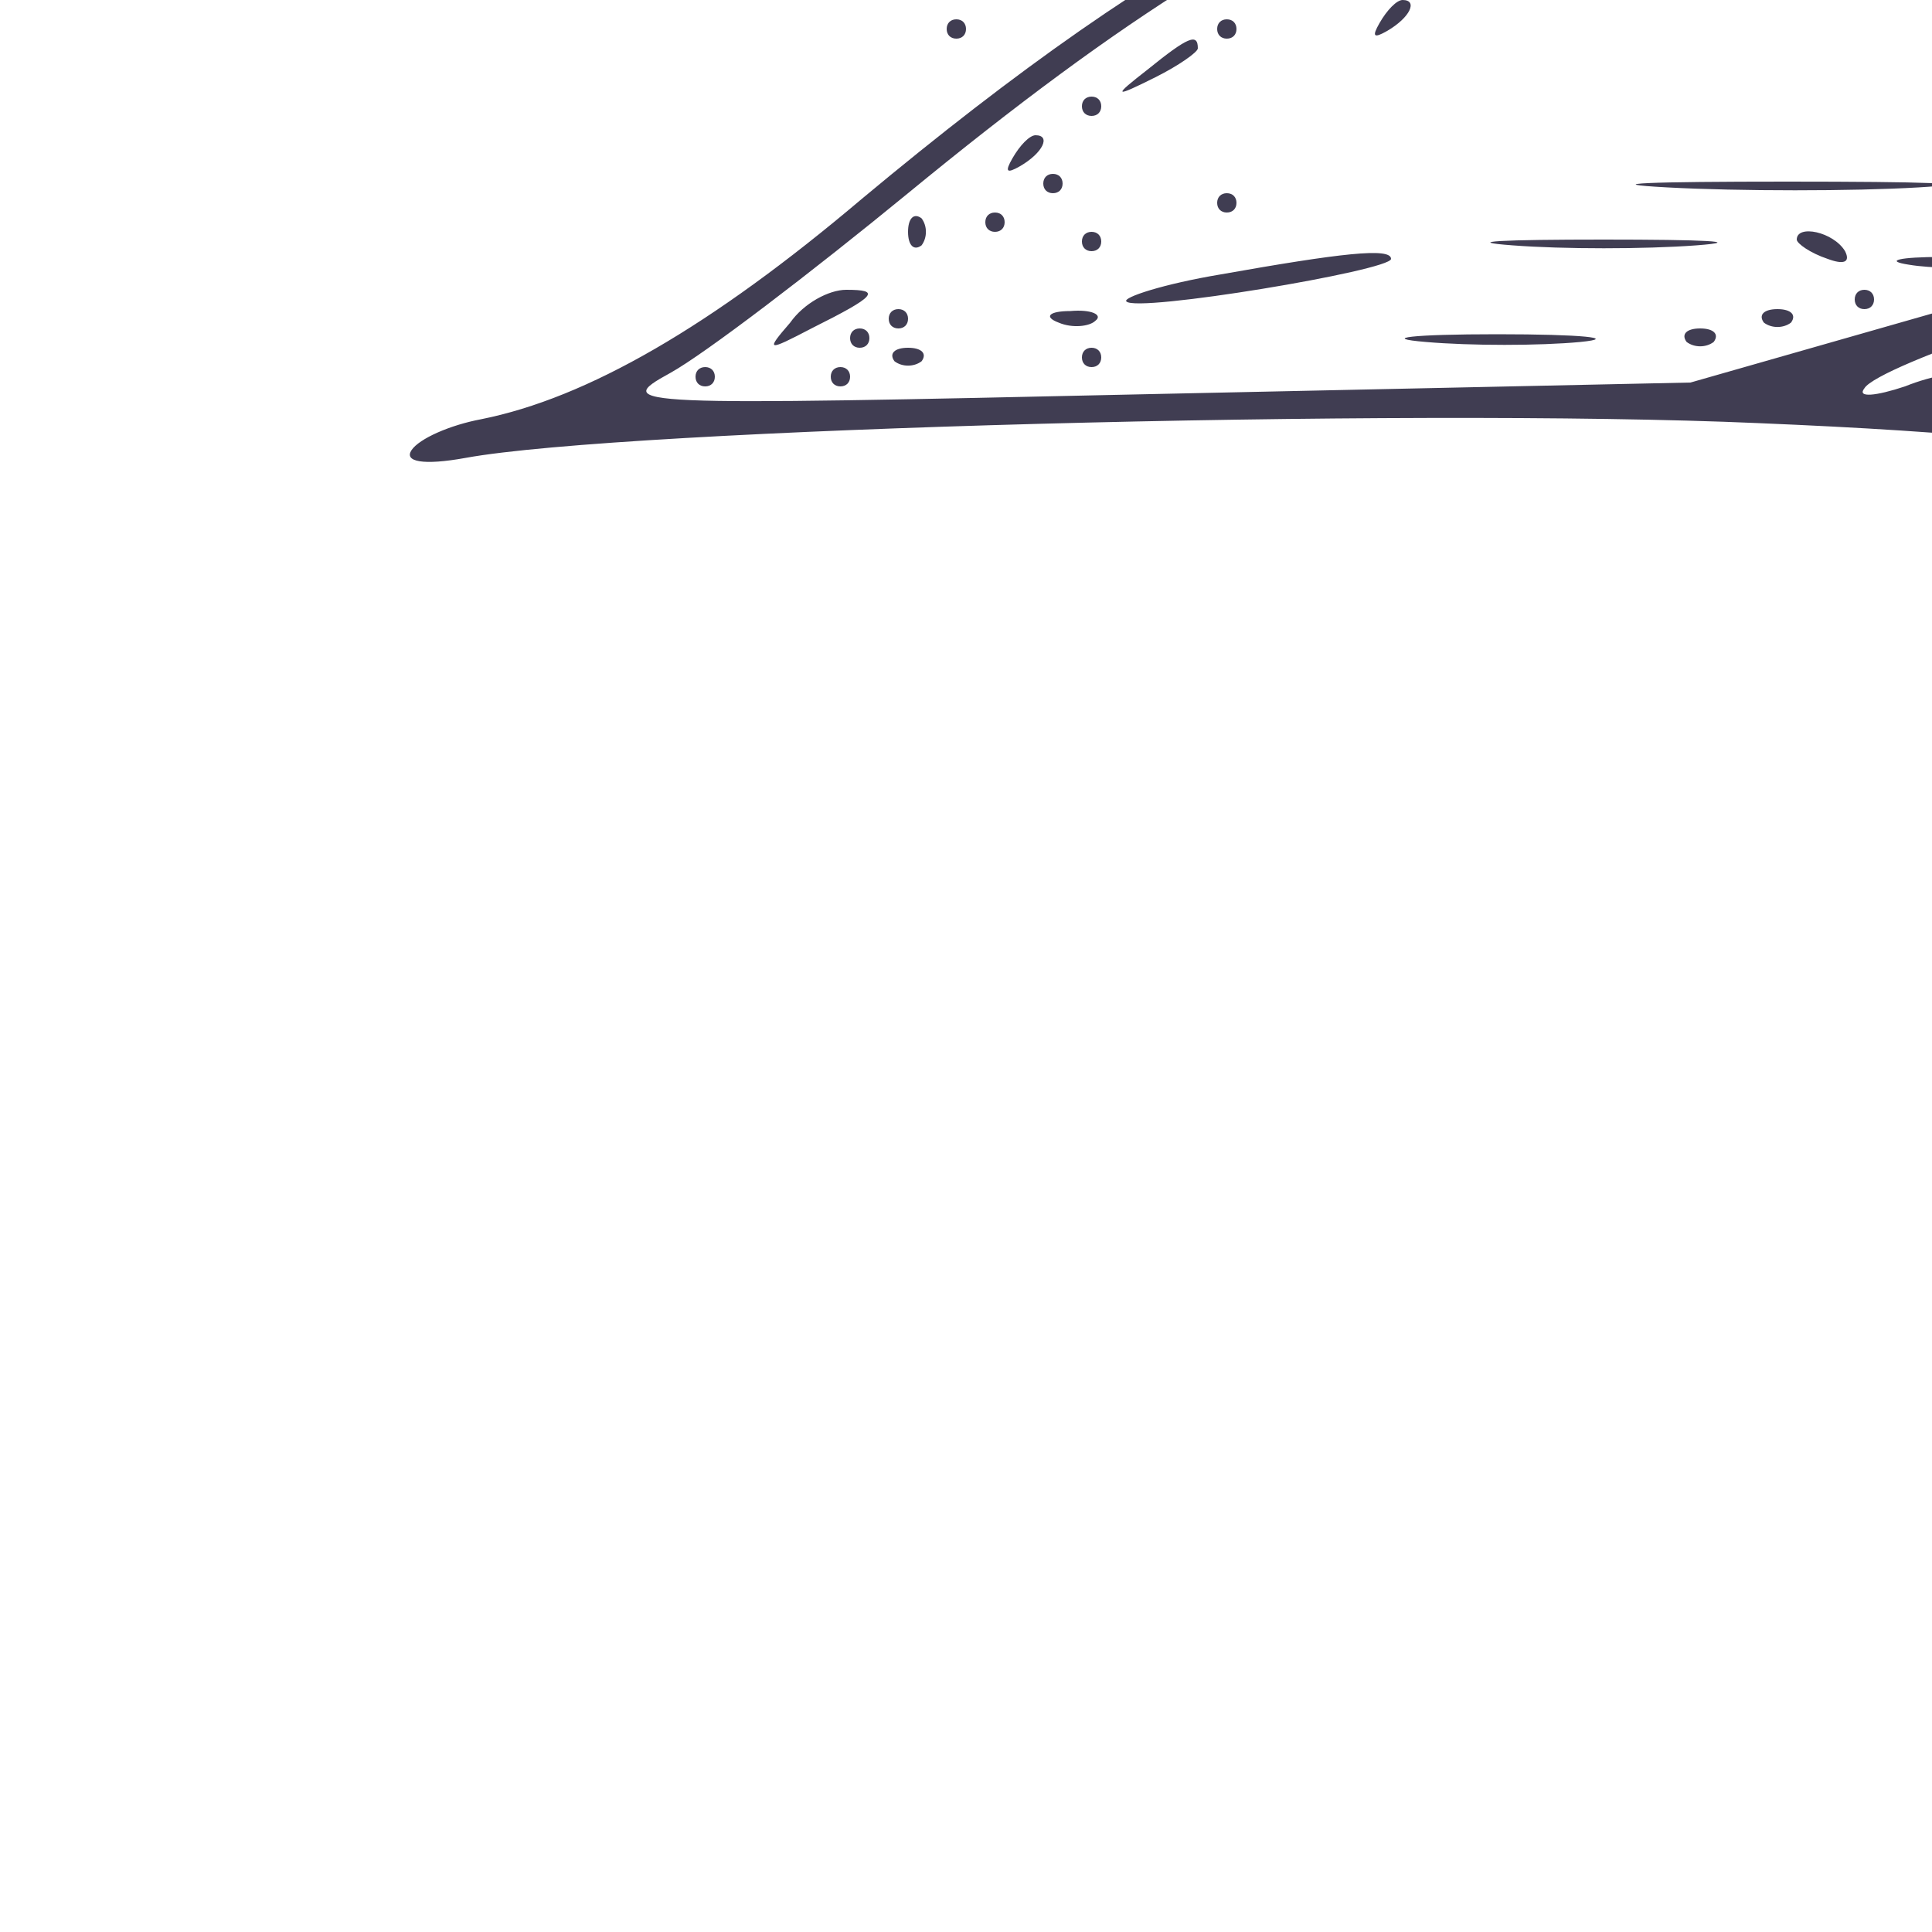
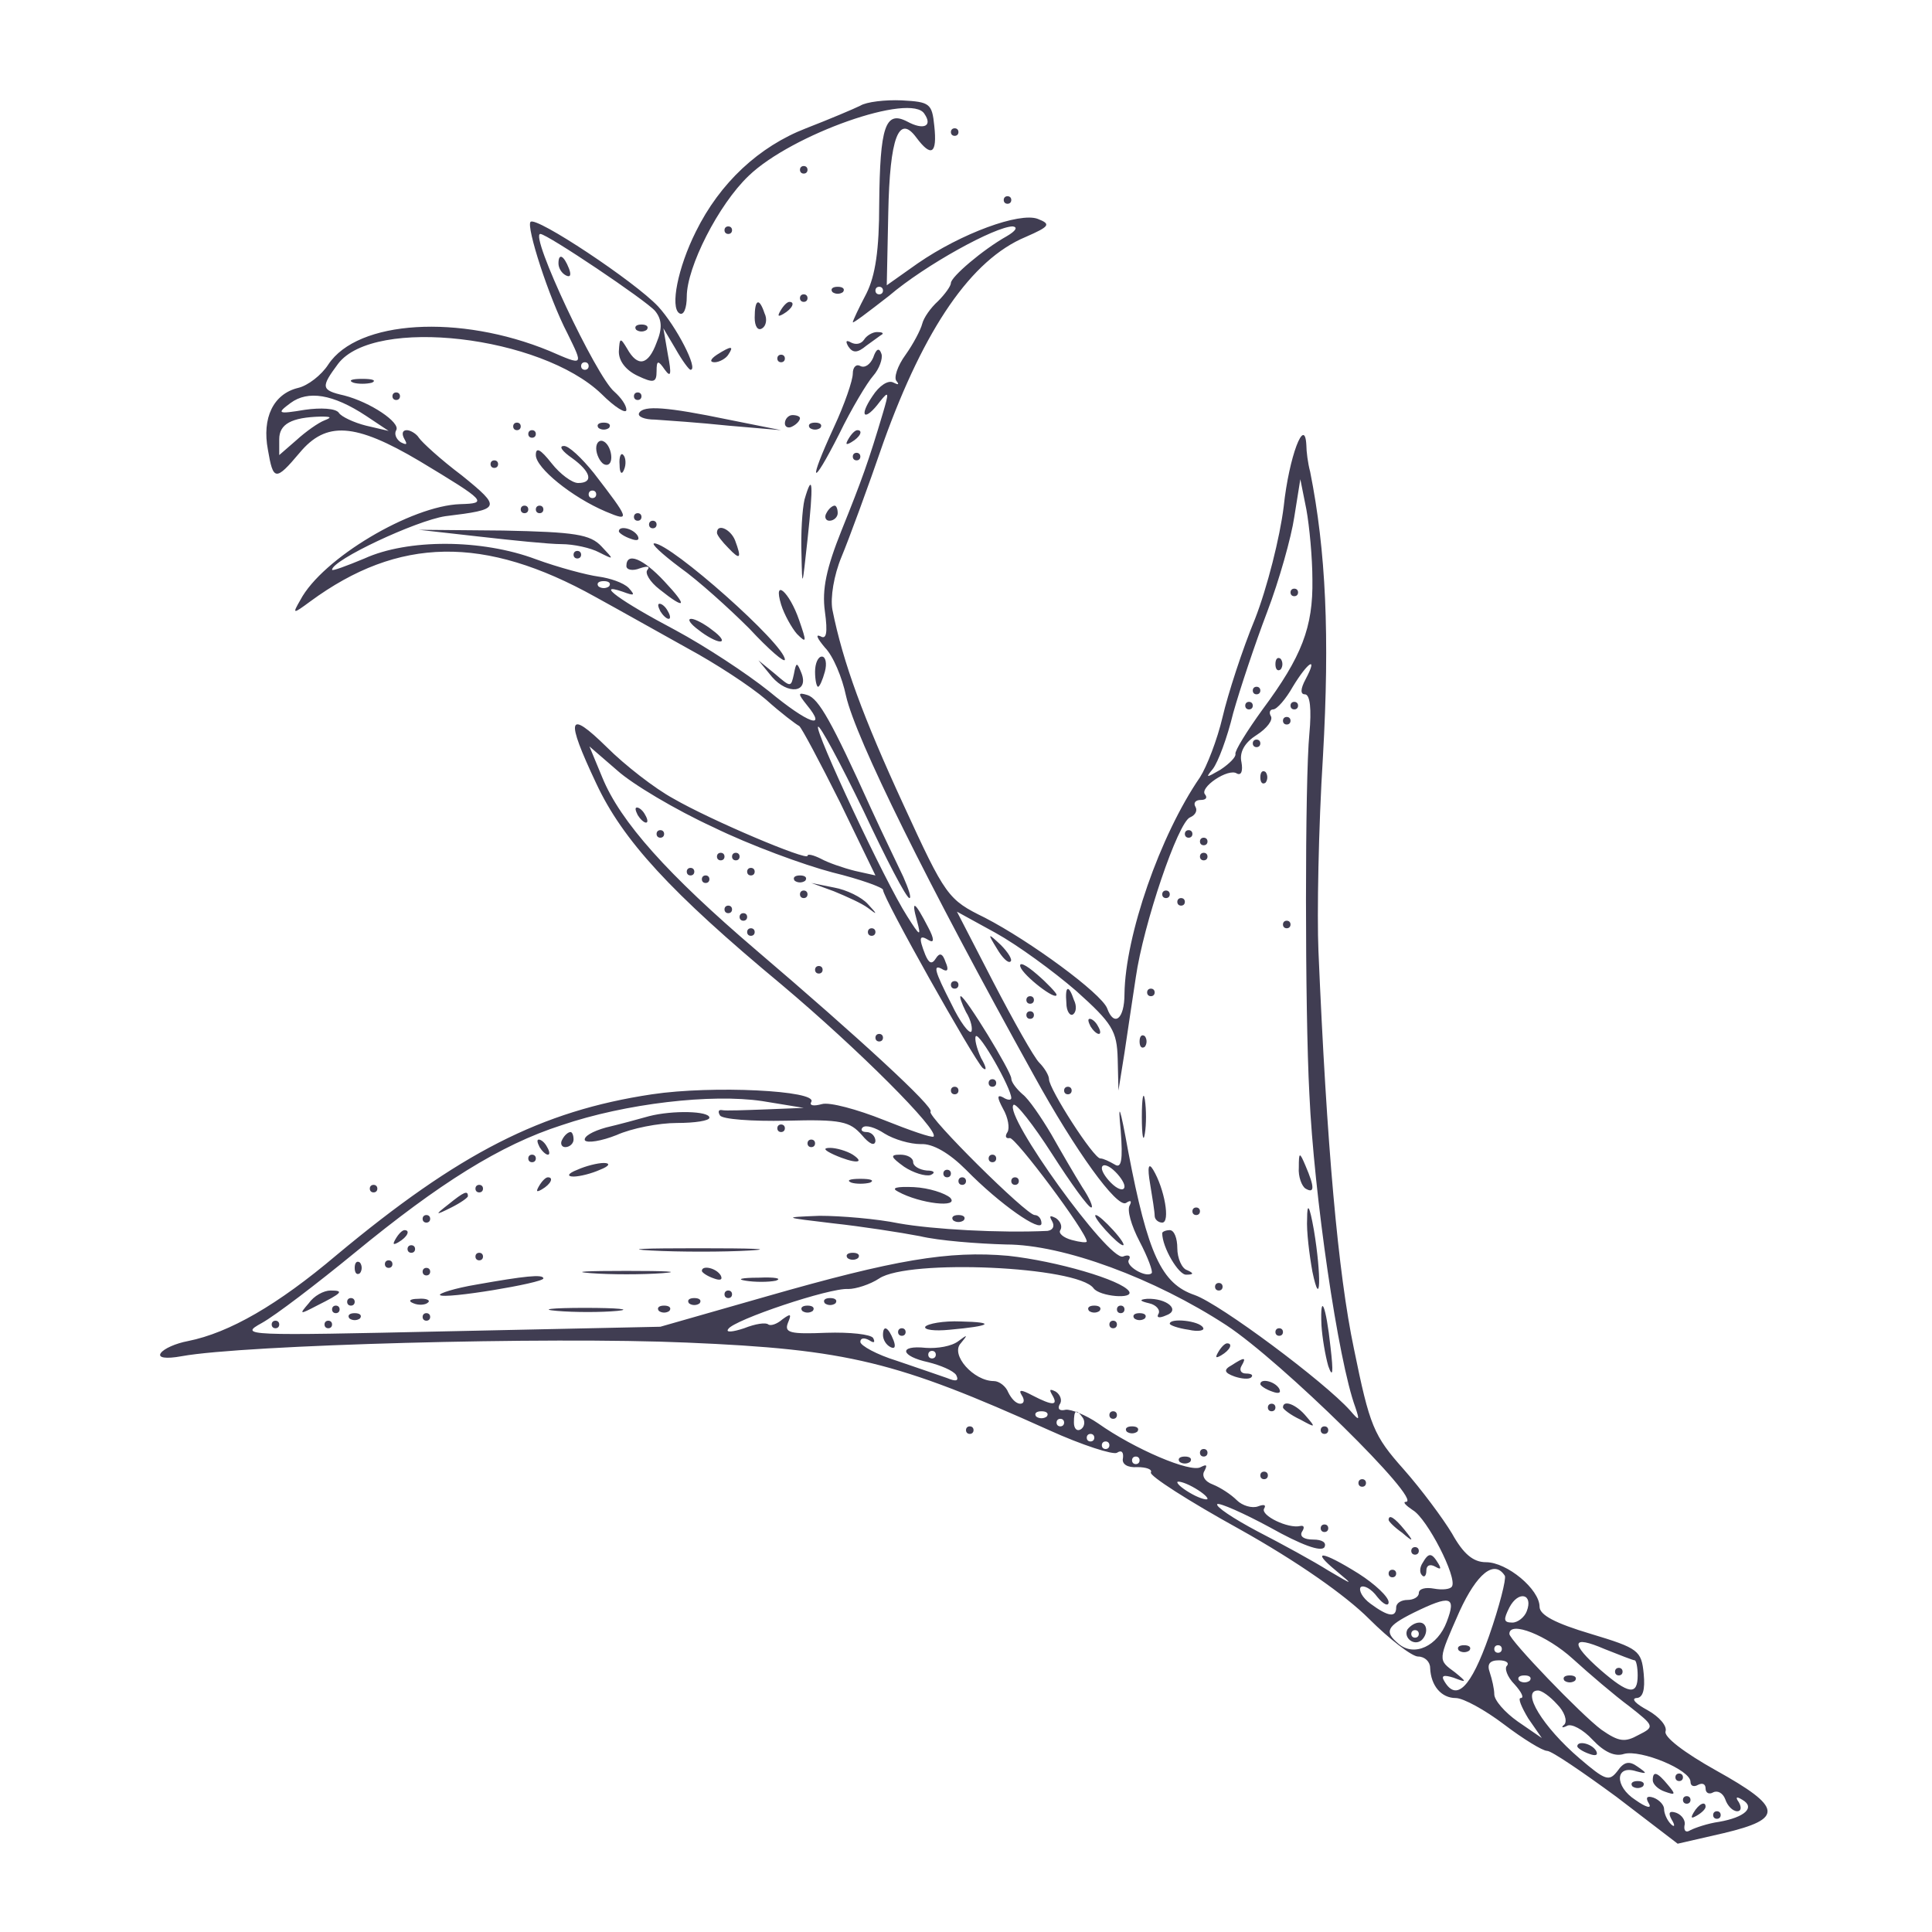
- <svg xmlns="http://www.w3.org/2000/svg" version="1.0" width="100px" height="100px" viewBox="0 0 100 100" preserveAspectRatio="xMidYMid meet" fill="#403d52" stroke="none">
-   <g transform="translate(0,100) scale(0.1,-0.1)">
+ <svg xmlns="http://www.w3.org/2000/svg" version="1.0" width="256pt" height="256pt" viewBox="0 0 256 256" preserveAspectRatio="xMidYMid meet" fill="#403d52" stroke="none">
+   <g transform="translate(0,256) scale(0.1,-0.1)">
    <path d="M1140 2420 c-8 -4 -41 -18 -72 -30 -62 -24 -114 -72 -146 -137 -24 -48 -34 -100 -22 -108 6 -4 10 7 10 22 0 39 42 122 82 160 57 55 216 111 233 82 11 -16 -1 -22 -23 -10 -29 15 -36 -7 -37 -109 0 -61 -5 -95 -17 -119 -10 -19 -18 -36 -18 -38 0 -2 21 14 48 35 48 41 141 92 164 92 7 -1 4 -6 -8 -13 -32 -18 -74 -54 -74 -62 0 -4 -8 -15 -17 -24 -10 -9 -19 -22 -21 -30 -2 -8 -12 -27 -22 -41 -11 -15 -16 -31 -12 -35 4 -5 2 -5 -4 -2 -7 4 -19 -4 -28 -18 -19 -28 -10 -34 10 -7 12 15 12 12 4 -15 -19 -64 -28 -89 -55 -156 -20 -50 -26 -78 -22 -107 4 -29 2 -38 -6 -33 -7 3 -4 -3 6 -15 11 -11 23 -40 28 -64 13 -57 107 -247 249 -503 55 -100 110 -176 122 -169 6 4 8 3 5 -3 -4 -6 2 -27 13 -48 11 -21 18 -40 16 -42 -7 -7 -36 10 -30 18 3 5 -1 7 -8 4 -19 -6 -159 188 -145 201 3 3 26 -26 51 -65 25 -39 48 -71 52 -71 3 0 -2 12 -12 27 -10 16 -28 47 -41 70 -13 22 -30 47 -38 53 -8 7 -15 16 -15 21 0 9 -61 109 -67 109 -2 0 1 -9 7 -21 7 -11 9 -23 7 -26 -3 -3 -15 13 -26 36 -23 45 -26 55 -11 46 6 -3 7 1 3 10 -4 12 -8 13 -13 5 -5 -8 -9 -7 -14 5 -9 23 -8 27 5 19 7 -4 7 2 -1 17 -18 35 -23 38 -15 9 6 -22 4 -21 -13 6 -29 45 -123 246 -118 251 2 3 29 -47 60 -111 30 -64 57 -116 61 -116 3 0 -1 12 -8 28 -7 15 -27 56 -43 91 -52 115 -69 145 -84 150 -13 4 -13 2 -1 -13 28 -34 2 -25 -50 18 -30 24 -85 60 -124 81 -72 38 -108 64 -70 51 16 -6 17 -5 8 5 -7 7 -25 13 -40 15 -15 2 -53 12 -83 23 -72 27 -170 27 -227 1 -24 -10 -43 -17 -43 -15 0 13 111 65 150 71 74 9 75 11 22 54 -28 21 -53 44 -57 50 -3 5 -11 10 -16 10 -6 0 -7 -5 -3 -12 4 -7 3 -8 -5 -4 -6 4 -9 11 -6 16 6 10 -34 37 -69 46 -31 7 -31 11 -8 42 48 63 269 37 349 -40 18 -18 33 -27 33 -21 0 6 -7 16 -16 24 -24 20 -113 209 -98 209 9 0 140 -88 152 -102 9 -11 10 -23 2 -42 -11 -30 -25 -33 -39 -8 -9 15 -10 15 -11 -4 0 -13 10 -25 25 -32 21 -10 25 -9 25 6 0 15 2 15 11 2 8 -11 9 -6 4 20 l-6 35 16 -27 c9 -16 18 -28 20 -28 11 0 -19 58 -43 84 -31 33 -162 120 -169 112 -6 -6 24 -100 49 -148 21 -43 22 -43 -24 -23 -119 49 -254 41 -293 -18 -9 -14 -27 -28 -40 -31 -33 -8 -48 -40 -40 -82 7 -41 10 -42 42 -4 35 42 73 40 159 -11 88 -53 91 -56 54 -57 -65 -2 -183 -72 -212 -127 -11 -19 -10 -19 13 -2 117 86 231 88 378 6 31 -17 86 -48 122 -68 37 -20 83 -50 104 -68 20 -18 40 -33 44 -35 3 -2 27 -47 54 -101 l47 -97 -27 6 c-16 4 -36 11 -45 16 -10 5 -18 7 -18 4 0 -7 -128 47 -178 76 -24 13 -64 44 -88 68 -52 51 -55 39 -14 -48 35 -75 98 -144 246 -267 101 -85 209 -193 201 -201 -2 -2 -31 8 -66 22 -35 14 -72 24 -82 21 -11 -3 -17 -2 -14 3 9 15 -131 22 -211 10 -147 -22 -256 -78 -418 -213 -78 -66 -142 -103 -197 -114 -16 -3 -32 -10 -36 -16 -4 -6 6 -8 28 -4 82 15 486 26 669 18 214 -9 278 -25 480 -116 44 -20 85 -33 90 -30 6 4 9 1 8 -7 -2 -8 6 -13 19 -12 12 0 20 -3 18 -7 -3 -4 50 -38 117 -75 77 -43 141 -88 172 -119 27 -27 57 -50 65 -50 9 0 16 -7 16 -15 1 -24 15 -40 34 -40 10 0 39 -16 64 -35 25 -19 51 -35 57 -35 6 0 47 -28 92 -61 l81 -62 61 14 c80 19 78 34 -10 83 -43 24 -70 45 -67 52 2 7 -8 19 -24 28 -15 8 -22 15 -15 16 9 0 12 11 10 32 -3 31 -7 34 -70 53 -47 14 -68 25 -68 36 0 23 -43 59 -71 59 -17 0 -30 11 -45 38 -12 20 -41 59 -64 85 -40 45 -45 57 -66 160 -21 100 -36 268 -47 527 -2 47 0 163 6 258 9 159 4 272 -17 377 -3 11 -5 27 -5 35 -2 40 -23 -15 -30 -81 -5 -41 -22 -108 -38 -149 -17 -41 -36 -100 -43 -130 -7 -30 -21 -66 -30 -80 -53 -77 -99 -210 -100 -287 0 -34 -14 -44 -23 -19 -8 20 -102 89 -162 120 -49 24 -52 28 -108 150 -53 115 -80 188 -94 258 -3 16 2 46 12 70 10 24 35 92 56 153 54 150 116 241 188 271 32 14 34 17 16 24 -24 9 -101 -19 -159 -59 l-41 -29 2 96 c2 100 14 131 37 100 20 -27 28 -22 24 15 -3 30 -6 32 -43 34 -22 1 -47 -2 -55 -7z m30 -245 c0 -3 -2 -5 -5 -5 -3 0 -5 2 -5 5 0 3 2 5 5 5 3 0 5 -2 5 -5z m-390 -100 c0 -3 -2 -5 -5 -5 -3 0 -5 2 -5 5 0 3 2 5 5 5 3 0 5 -2 5 -5z m-295 -66 l30 -20 -30 7 c-16 4 -33 12 -36 17 -4 6 -24 7 -45 4 -36 -6 -38 -5 -19 9 23 17 56 12 100 -17z m-55 -6 c-8 -3 -25 -15 -37 -26 l-23 -20 0 21 c0 20 16 29 55 30 14 0 15 -1 5 -5z m1309 -211 c1 -63 -14 -102 -66 -172 -21 -29 -37 -55 -36 -59 1 -4 -8 -13 -20 -21 -19 -11 -20 -11 -10 1 7 9 19 41 27 74 9 32 29 92 45 134 16 42 32 99 36 126 l8 50 8 -40 c4 -22 8 -64 8 -93z m-932 -9 c-4 -3 -10 -3 -14 0 -3 4 0 7 7 7 7 0 10 -3 7 -7z m923 -123 c-7 -13 -7 -20 -1 -20 7 0 9 -20 6 -52 -6 -61 -6 -367 0 -478 6 -132 38 -353 61 -415 6 -18 5 -18 -7 -4 -34 38 -172 141 -206 153 -44 15 -62 54 -88 190 -11 61 -14 68 -10 28 3 -39 1 -51 -8 -45 -7 4 -15 8 -19 8 -9 0 -68 92 -68 105 0 5 -6 15 -13 22 -7 7 -34 55 -61 107 l-48 93 51 -28 c29 -16 77 -51 107 -77 48 -43 54 -53 55 -90 l1 -42 8 50 c4 28 11 73 15 100 10 70 56 206 72 212 7 3 10 9 7 14 -3 5 0 9 7 9 7 0 9 3 6 7 -9 9 31 36 42 28 6 -3 8 4 6 15 -3 13 4 26 20 36 14 9 22 20 19 25 -3 5 -1 9 3 9 5 0 17 14 26 30 20 33 34 42 17 10z m-785 -196 c49 -24 120 -50 158 -60 37 -9 67 -20 67 -23 0 -11 120 -224 132 -236 6 -5 5 1 -2 13 -6 13 -9 26 -7 29 5 5 47 -69 47 -82 0 -3 -5 -3 -11 1 -8 4 -8 0 0 -15 7 -12 9 -26 6 -31 -4 -6 -2 -9 3 -8 7 2 102 -125 102 -137 0 -2 -9 -1 -20 2 -11 3 -18 9 -15 13 3 5 0 12 -6 16 -8 4 -9 3 -5 -4 4 -7 1 -12 -6 -13 -63 -3 -152 2 -197 10 -29 6 -77 10 -105 10 -50 -2 -49 -2 18 -10 37 -4 89 -12 115 -17 25 -6 77 -10 114 -11 76 0 197 -45 292 -107 73 -48 261 -233 238 -234 -5 0 0 -5 9 -11 19 -11 59 -89 52 -101 -2 -4 -13 -5 -24 -3 -11 2 -20 0 -20 -6 0 -5 -7 -9 -15 -9 -8 0 -15 -4 -15 -10 0 -14 -11 -12 -34 5 -11 8 -16 18 -13 22 4 3 14 -2 22 -13 8 -10 15 -13 15 -7 0 7 -18 24 -40 38 -48 30 -64 32 -30 4 24 -20 24 -20 -10 0 -19 12 -61 35 -94 52 -32 17 -56 33 -53 36 3 2 35 -12 70 -31 41 -23 68 -33 72 -26 3 6 -3 10 -15 10 -12 0 -18 4 -15 10 4 6 3 9 -2 8 -16 -4 -53 14 -48 23 3 5 0 6 -8 3 -8 -3 -21 1 -28 8 -8 8 -22 17 -32 21 -11 4 -15 12 -11 18 4 8 3 9 -5 5 -13 -8 -88 24 -136 58 -16 11 -36 19 -43 18 -8 -2 -11 1 -8 7 4 5 1 13 -5 17 -8 4 -9 3 -5 -4 9 -15 1 -15 -26 -1 -15 8 -19 8 -14 0 4 -6 3 -11 -2 -11 -6 0 -12 7 -16 15 -3 8 -12 15 -19 15 -27 0 -58 35 -44 50 10 12 9 12 -3 3 -9 -7 -28 -10 -43 -9 -37 4 -34 -11 3 -19 16 -4 33 -11 37 -17 4 -8 0 -9 -12 -4 -11 4 -41 14 -67 23 -26 8 -48 20 -48 25 0 5 5 6 12 2 6 -4 8 -3 5 3 -3 5 -31 8 -62 7 -48 -2 -56 0 -51 13 5 12 4 13 -7 5 -8 -7 -16 -9 -19 -7 -3 3 -17 1 -32 -5 -15 -5 -25 -6 -21 -1 7 12 135 55 159 53 10 0 29 6 41 14 39 26 263 16 284 -13 8 -11 54 -15 47 -4 -10 15 -96 40 -160 47 -79 7 -150 -5 -321 -54 l-140 -40 -280 -6 c-271 -6 -279 -6 -248 11 18 10 73 52 123 93 112 92 193 143 274 169 85 29 199 42 266 32 l55 -9 -50 -2 c-27 -1 -54 -2 -58 -1 -5 1 -6 -2 -3 -7 3 -5 42 -8 88 -7 73 2 84 -1 100 -19 10 -12 17 -15 18 -8 0 6 -5 12 -12 12 -6 0 -8 3 -5 6 4 4 17 0 29 -8 13 -8 34 -14 48 -14 16 1 38 -12 60 -34 45 -46 100 -84 100 -71 0 6 -4 11 -9 11 -11 0 -143 131 -138 137 6 5 -95 98 -231 214 -117 100 -180 170 -204 229 l-17 41 37 -32 c20 -18 77 -52 127 -75z m545 -476 c0 -6 -7 -5 -15 2 -8 7 -15 17 -15 22 0 6 7 5 15 -2 8 -7 15 -17 15 -22z m-250 -223 c0 -3 -2 -5 -5 -5 -3 0 -5 2 -5 5 0 3 2 5 5 5 3 0 5 -2 5 -5z m147 -82 c-4 -3 -10 -3 -14 0 -3 4 0 7 7 7 7 0 10 -3 7 -7z m48 -2 c3 -5 2 -12 -3 -15 -5 -3 -9 1 -9 9 0 17 3 19 12 6z m-25 -6 c0 -3 -2 -5 -5 -5 -3 0 -5 2 -5 5 0 3 2 5 5 5 3 0 5 -2 5 -5z m40 -20 c0 -3 -2 -5 -5 -5 -3 0 -5 2 -5 5 0 3 2 5 5 5 3 0 5 -2 5 -5z m20 -10 c0 -3 -2 -5 -5 -5 -3 0 -5 2 -5 5 0 3 2 5 5 5 3 0 5 -2 5 -5z m40 -20 c0 -3 -2 -5 -5 -5 -3 0 -5 2 -5 5 0 3 2 5 5 5 3 0 5 -2 5 -5z m90 -51 c0 -2 -9 0 -20 6 -11 6 -20 13 -20 16 0 2 9 0 20 -6 11 -6 20 -13 20 -16z m394 -102 c2 -4 -7 -40 -21 -80 -24 -68 -43 -87 -59 -60 -5 8 -1 9 12 5 18 -7 18 -6 2 7 -23 17 -23 15 6 81 23 50 46 69 60 47z m29 -47 c-3 -8 -12 -15 -19 -15 -12 0 -12 4 -4 20 12 23 32 18 23 -5z m-106 -14 c-12 -32 -43 -47 -64 -29 -19 16 -16 23 20 41 49 24 57 22 44 -12z m167 -49 c22 -20 56 -49 75 -63 33 -26 34 -27 12 -38 -18 -10 -26 -9 -49 7 -27 20 -122 119 -122 127 0 18 50 -2 84 -33z m82 -2 c2 0 4 -9 4 -20 0 -27 -12 -25 -49 7 -41 36 -39 47 5 28 20 -8 38 -15 40 -15z m-176 15 c0 -3 -2 -5 -5 -5 -3 0 -5 2 -5 5 0 3 2 5 5 5 3 0 5 -2 5 -5z m7 -22 c-4 -3 0 -15 10 -25 9 -10 13 -18 8 -18 -4 0 1 -12 10 -27 l18 -26 -32 22 c-17 12 -31 28 -31 36 0 7 -3 20 -6 29 -4 11 0 16 12 16 9 0 14 -3 11 -7z m30 -20 c-4 -3 -10 -3 -14 0 -3 4 0 7 7 7 7 0 10 -3 7 -7z m36 -31 c10 -10 14 -22 10 -27 -5 -4 -3 -5 3 -2 6 4 22 -5 34 -18 16 -17 30 -23 42 -19 22 6 88 -21 88 -37 0 -6 5 -7 10 -4 6 3 10 1 10 -5 0 -6 5 -8 10 -5 6 3 13 -1 16 -9 3 -9 10 -16 16 -16 5 0 6 5 2 12 -5 7 -3 8 5 3 17 -10 3 -23 -31 -29 -15 -2 -32 -8 -38 -11 -6 -4 -9 -1 -8 6 2 6 -3 14 -11 17 -9 3 -11 0 -6 -9 5 -8 4 -11 -1 -6 -5 5 -9 14 -9 20 0 5 -6 12 -14 15 -9 3 -11 0 -6 -8 4 -7 -4 -5 -18 5 -28 18 -27 47 1 38 15 -4 15 -3 2 6 -11 8 -18 7 -27 -6 -11 -14 -16 -12 -50 17 -49 42 -78 90 -55 90 5 0 16 -8 25 -18z M1710 1775 c0 -3 2 -5 5 -5 3 0 5 2 5 5 0 3 -2 5 -5 5 -3 0 -5 -2 -5 -5z M1690 1680 c0 -7 3 -10 7 -7 3 4 3 10 0 14 -4 3 -7 0 -7 -7z M1660 1645 c0 -3 2 -5 5 -5 3 0 5 2 5 5 0 3 -2 5 -5 5 -3 0 -5 -2 -5 -5z M1650 1625 c0 -3 2 -5 5 -5 3 0 5 2 5 5 0 3 -2 5 -5 5 -3 0 -5 -2 -5 -5z M1710 1625 c0 -3 2 -5 5 -5 3 0 5 2 5 5 0 3 -2 5 -5 5 -3 0 -5 -2 -5 -5z M1700 1605 c0 -3 2 -5 5 -5 3 0 5 2 5 5 0 3 -2 5 -5 5 -3 0 -5 -2 -5 -5z M1660 1575 c0 -3 2 -5 5 -5 3 0 5 2 5 5 0 3 -2 5 -5 5 -3 0 -5 -2 -5 -5z M1670 1530 c0 -7 3 -10 7 -7 3 4 3 10 0 14 -4 3 -7 0 -7 -7z M1570 1455 c0 -3 2 -5 5 -5 3 0 5 2 5 5 0 3 -2 5 -5 5 -3 0 -5 -2 -5 -5z M1590 1445 c0 -3 2 -5 5 -5 3 0 5 2 5 5 0 3 -2 5 -5 5 -3 0 -5 -2 -5 -5z M1590 1425 c0 -3 2 -5 5 -5 3 0 5 2 5 5 0 3 -2 5 -5 5 -3 0 -5 -2 -5 -5z M1540 1375 c0 -3 2 -5 5 -5 3 0 5 2 5 5 0 3 -2 5 -5 5 -3 0 -5 -2 -5 -5z M1560 1365 c0 -3 2 -5 5 -5 3 0 5 2 5 5 0 3 -2 5 -5 5 -3 0 -5 -2 -5 -5z M1700 1335 c0 -3 2 -5 5 -5 3 0 5 2 5 5 0 3 -2 5 -5 5 -3 0 -5 -2 -5 -5z M1321 1303 c7 -12 15 -20 18 -17 3 2 -3 12 -13 22 -17 16 -18 16 -5 -5z M1352 1279 c4 -12 48 -46 48 -37 0 2 -12 15 -26 27 -15 13 -24 17 -22 10z M1413 1231 c0 -11 5 -18 9 -15 4 3 5 11 1 19 -7 21 -12 19 -10 -4z M1520 1245 c0 -3 2 -5 5 -5 3 0 5 2 5 5 0 3 -2 5 -5 5 -3 0 -5 -2 -5 -5z M1360 1235 c0 -3 2 -5 5 -5 3 0 5 2 5 5 0 3 -2 5 -5 5 -3 0 -5 -2 -5 -5z M1360 1215 c0 -3 2 -5 5 -5 3 0 5 2 5 5 0 3 -2 5 -5 5 -3 0 -5 -2 -5 -5z M1445 1200 c3 -5 8 -10 11 -10 3 0 2 5 -1 10 -3 6 -8 10 -11 10 -3 0 -2 -4 1 -10z M1510 1180 c0 -7 3 -10 7 -7 3 4 3 10 0 14 -4 3 -7 0 -7 -7z M1410 1115 c0 -3 2 -5 5 -5 3 0 5 2 5 5 0 3 -2 5 -5 5 -3 0 -5 -2 -5 -5z M1513 1080 c0 -25 2 -35 4 -22 2 12 2 32 0 45 -2 12 -4 2 -4 -23z M1721 1013 c-1 -12 4 -25 9 -28 12 -7 12 2 0 30 -8 19 -9 19 -9 -2z M1524 991 c3 -18 6 -37 6 -42 0 -5 5 -9 10 -9 11 0 3 45 -12 70 -6 10 -8 4 -4 -19z M1732 945 c-1 -16 3 -48 7 -70 11 -53 12 -5 2 55 -6 34 -9 37 -9 15z M1580 955 c0 -3 2 -5 5 -5 3 0 5 2 5 5 0 3 -2 5 -5 5 -3 0 -5 -2 -5 -5z M1540 926 c0 -19 22 -56 32 -55 10 0 10 2 1 6 -7 2 -13 16 -13 29 0 13 -4 24 -10 24 -5 0 -10 -2 -10 -4z M1610 855 c0 -3 2 -5 5 -5 3 0 5 2 5 5 0 3 -2 5 -5 5 -3 0 -5 -2 -5 -5z M1751 804 c1 -16 5 -40 9 -54 6 -17 7 -9 3 25 -6 56 -14 74 -12 29z M1690 795 c0 -3 2 -5 5 -5 3 0 5 2 5 5 0 3 -2 5 -5 5 -3 0 -5 -2 -5 -5z M845 1480 c3 -5 8 -10 11 -10 3 0 2 5 -1 10 -3 6 -8 10 -11 10 -3 0 -2 -4 1 -10z M870 1455 c0 -3 2 -5 5 -5 3 0 5 2 5 5 0 3 -2 5 -5 5 -3 0 -5 -2 -5 -5z M950 1425 c0 -3 2 -5 5 -5 3 0 5 2 5 5 0 3 -2 5 -5 5 -3 0 -5 -2 -5 -5z M970 1425 c0 -3 2 -5 5 -5 3 0 5 2 5 5 0 3 -2 5 -5 5 -3 0 -5 -2 -5 -5z M910 1405 c0 -3 2 -5 5 -5 3 0 5 2 5 5 0 3 -2 5 -5 5 -3 0 -5 -2 -5 -5z M990 1405 c0 -3 2 -5 5 -5 3 0 5 2 5 5 0 3 -2 5 -5 5 -3 0 -5 -2 -5 -5z M930 1395 c0 -3 2 -5 5 -5 3 0 5 2 5 5 0 3 -2 5 -5 5 -3 0 -5 -2 -5 -5z M1053 1393 c4 -3 10 -3 14 0 3 4 0 7 -7 7 -7 0 -10 -3 -7 -7z M1105 1379 c17 -7 37 -16 45 -22 13 -10 13 -9 0 5 -8 9 -28 19 -45 22 l-30 6 30 -11z M1060 1375 c0 -3 2 -5 5 -5 3 0 5 2 5 5 0 3 -2 5 -5 5 -3 0 -5 -2 -5 -5z M960 1355 c0 -3 2 -5 5 -5 3 0 5 2 5 5 0 3 -2 5 -5 5 -3 0 -5 -2 -5 -5z M980 1345 c0 -3 2 -5 5 -5 3 0 5 2 5 5 0 3 -2 5 -5 5 -3 0 -5 -2 -5 -5z M990 1325 c0 -3 2 -5 5 -5 3 0 5 2 5 5 0 3 -2 5 -5 5 -3 0 -5 -2 -5 -5z M1150 1325 c0 -3 2 -5 5 -5 3 0 5 2 5 5 0 3 -2 5 -5 5 -3 0 -5 -2 -5 -5z M1080 1275 c0 -3 2 -5 5 -5 3 0 5 2 5 5 0 3 -2 5 -5 5 -3 0 -5 -2 -5 -5z M1160 1185 c0 -3 2 -5 5 -5 3 0 5 2 5 5 0 3 -2 5 -5 5 -3 0 -5 -2 -5 -5z M1310 1125 c0 -3 2 -5 5 -5 3 0 5 2 5 5 0 3 -2 5 -5 5 -3 0 -5 -2 -5 -5z M1260 1115 c0 -3 2 -5 5 -5 3 0 5 2 5 5 0 3 -2 5 -5 5 -3 0 -5 -2 -5 -5z M860 1081 c-14 -4 -40 -11 -57 -15 -18 -5 -30 -12 -28 -17 3 -4 22 -1 42 7 20 9 56 16 80 16 24 0 43 3 43 7 0 9 -49 10 -80 2z M1030 1065 c0 -3 2 -5 5 -5 3 0 5 2 5 5 0 3 -2 5 -5 5 -3 0 -5 -2 -5 -5z M745 1050 c-3 -5 -1 -10 4 -10 6 0 11 5 11 10 0 6 -2 10 -4 10 -3 0 -8 -4 -11 -10z M715 1040 c3 -5 8 -10 11 -10 3 0 2 5 -1 10 -3 6 -8 10 -11 10 -3 0 -2 -4 1 -10z M1070 1045 c0 -3 2 -5 5 -5 3 0 5 2 5 5 0 3 -2 5 -5 5 -3 0 -5 -2 -5 -5z M1105 1030 c27 -12 43 -12 25 0 -8 5 -22 9 -30 9 -10 0 -8 -3 5 -9z M700 1025 c0 -3 2 -5 5 -5 3 0 5 2 5 5 0 3 -2 5 -5 5 -3 0 -5 -2 -5 -5z M1198 1014 c12 -8 28 -13 35 -11 7 3 5 6 -5 6 -10 1 -18 6 -18 11 0 6 -8 10 -17 10 -14 0 -13 -3 5 -16z M1310 1025 c0 -3 2 -5 5 -5 3 0 5 2 5 5 0 3 -2 5 -5 5 -3 0 -5 -2 -5 -5z M765 1010 c-13 -5 -14 -9 -5 -9 8 0 24 4 35 9 13 5 14 9 5 9 -8 0 -24 -4 -35 -9z M1250 1005 c0 -3 2 -5 5 -5 3 0 5 2 5 5 0 3 -2 5 -5 5 -3 0 -5 -2 -5 -5z M714 988 c-4 -7 -3 -8 4 -4 12 7 16 16 8 16 -3 0 -8 -5 -12 -12z M1128 993 c6 -2 18 -2 25 0 6 3 1 5 -13 5 -14 0 -19 -2 -12 -5z M1270 995 c0 -3 2 -5 5 -5 3 0 5 2 5 5 0 3 -2 5 -5 5 -3 0 -5 -2 -5 -5z M1340 995 c0 -3 2 -5 5 -5 3 0 5 2 5 5 0 3 -2 5 -5 5 -3 0 -5 -2 -5 -5z M630 985 c0 -3 2 -5 5 -5 3 0 5 2 5 5 0 3 -2 5 -5 5 -3 0 -5 -2 -5 -5z M1190 981 c29 -16 82 -22 69 -8 -7 6 -28 13 -48 14 -23 1 -31 -1 -21 -6z M594 964 c-18 -14 -18 -15 4 -4 12 6 22 13 22 15 0 8 -5 6 -26 -11z M560 945 c0 -3 2 -5 5 -5 3 0 5 2 5 5 0 3 -2 5 -5 5 -3 0 -5 -2 -5 -5z M1263 943 c4 -3 10 -3 14 0 3 4 0 7 -7 7 -7 0 -10 -3 -7 -7z M524 918 c-4 -7 -3 -8 4 -4 12 7 16 16 8 16 -3 0 -8 -5 -12 -12z M540 905 c0 -3 2 -5 5 -5 3 0 5 2 5 5 0 3 -2 5 -5 5 -3 0 -5 -2 -5 -5z M863 903 c37 -2 96 -2 130 0 34 2 4 3 -68 3 -71 0 -99 -1 -62 -3z M630 895 c0 -3 2 -5 5 -5 3 0 5 2 5 5 0 3 -2 5 -5 5 -3 0 -5 -2 -5 -5z M1123 893 c4 -3 10 -3 14 0 3 4 0 7 -7 7 -7 0 -10 -3 -7 -7z M470 880 c0 -7 3 -10 7 -7 3 4 3 10 0 14 -4 3 -7 0 -7 -7z M510 885 c0 -3 2 -5 5 -5 3 0 5 2 5 5 0 3 -2 5 -5 5 -3 0 -5 -2 -5 -5z M560 875 c0 -3 2 -5 5 -5 3 0 5 2 5 5 0 3 -2 5 -5 5 -3 0 -5 -2 -5 -5z M783 873 c26 -2 68 -2 95 0 26 2 4 3 -48 3 -52 0 -74 -1 -47 -3z M930 876 c0 -2 7 -7 16 -10 8 -3 12 -2 9 4 -6 10 -25 14 -25 6z M632 858 c-30 -5 -51 -12 -49 -14 5 -6 137 16 137 22 0 6 -26 3 -88 -8z M988 863 c12 -2 30 -2 40 0 9 3 -1 5 -23 4 -22 0 -30 -2 -17 -4z M409 833 c-13 -15 -12 -15 11 -3 34 17 36 20 18 20 -9 0 -22 -7 -29 -17z M960 845 c0 -3 2 -5 5 -5 3 0 5 2 5 5 0 3 -2 5 -5 5 -3 0 -5 -2 -5 -5z M460 835 c0 -3 2 -5 5 -5 3 0 5 2 5 5 0 3 -2 5 -5 5 -3 0 -5 -2 -5 -5z M548 833 c7 -3 16 -2 19 1 4 3 -2 6 -13 5 -11 0 -14 -3 -6 -6z M913 833 c4 -3 10 -3 14 0 3 4 0 7 -7 7 -7 0 -10 -3 -7 -7z M1093 833 c4 -3 10 -3 14 0 3 4 0 7 -7 7 -7 0 -10 -3 -7 -7z M1523 833 c9 -2 15 -9 12 -14 -3 -5 1 -6 10 -2 20 7 1 23 -25 22 -11 -1 -10 -3 3 -6z M440 825 c0 -3 2 -5 5 -5 3 0 5 2 5 5 0 3 -2 5 -5 5 -3 0 -5 -2 -5 -5z M738 823 c23 -2 59 -2 80 0 20 2 1 4 -43 4 -44 0 -61 -2 -37 -4z M873 823 c4 -3 10 -3 14 0 3 4 0 7 -7 7 -7 0 -10 -3 -7 -7z M1063 823 c4 -3 10 -3 14 0 3 4 0 7 -7 7 -7 0 -10 -3 -7 -7z M1443 823 c4 -3 10 -3 14 0 3 4 0 7 -7 7 -7 0 -10 -3 -7 -7z M1480 825 c0 -3 2 -5 5 -5 3 0 5 2 5 5 0 3 -2 5 -5 5 -3 0 -5 -2 -5 -5z M463 813 c4 -3 10 -3 14 0 3 4 0 7 -7 7 -7 0 -10 -3 -7 -7z M560 815 c0 -3 2 -5 5 -5 3 0 5 2 5 5 0 3 -2 5 -5 5 -3 0 -5 -2 -5 -5z M1503 813 c4 -3 10 -3 14 0 3 4 0 7 -7 7 -7 0 -10 -3 -7 -7z M360 805 c0 -3 2 -5 5 -5 3 0 5 2 5 5 0 3 -2 5 -5 5 -3 0 -5 -2 -5 -5z M430 805 c0 -3 2 -5 5 -5 3 0 5 2 5 5 0 3 -2 5 -5 5 -3 0 -5 -2 -5 -5z M1226 802 c-2 -4 12 -6 32 -4 56 5 62 10 15 11 -23 1 -44 -3 -47 -7z M1470 805 c0 -3 2 -5 5 -5 3 0 5 2 5 5 0 3 -2 5 -5 5 -3 0 -5 -2 -5 -5z M1550 806 c0 -2 11 -6 25 -8 13 -3 22 -1 19 3 -5 9 -44 13 -44 5z M1170 791 c0 -6 4 -13 10 -16 6 -3 7 1 4 9 -7 18 -14 21 -14 7z M1190 795 c0 -3 2 -5 5 -5 3 0 5 2 5 5 0 3 -2 5 -5 5 -3 0 -5 -2 -5 -5z M1614 768 c-4 -7 -3 -8 4 -4 12 7 16 16 8 16 -3 0 -8 -5 -12 -12z M1632 751 c-11 -6 -10 -10 4 -15 9 -3 19 -4 22 -1 3 3 0 5 -7 5 -7 0 -9 5 -6 10 7 12 4 12 -13 1z M1670 726 c0 -2 7 -7 16 -10 8 -3 12 -2 9 4 -6 10 -25 14 -25 6z M1680 695 c0 -3 2 -5 5 -5 3 0 5 2 5 5 0 3 -2 5 -5 5 -3 0 -5 -2 -5 -5z M1700 695 c0 -2 10 -10 23 -16 20 -11 21 -11 8 4 -13 16 -31 23 -31 12z M1470 685 c0 -3 2 -5 5 -5 3 0 5 2 5 5 0 3 -2 5 -5 5 -3 0 -5 -2 -5 -5z M1493 663 c4 -3 10 -3 14 0 3 4 0 7 -7 7 -7 0 -10 -3 -7 -7z M1750 665 c0 -3 2 -5 5 -5 3 0 5 2 5 5 0 3 -2 5 -5 5 -3 0 -5 -2 -5 -5z M1590 635 c0 -3 2 -5 5 -5 3 0 5 2 5 5 0 3 -2 5 -5 5 -3 0 -5 -2 -5 -5z M1563 623 c4 -3 10 -3 14 0 3 4 0 7 -7 7 -7 0 -10 -3 -7 -7z M1670 605 c0 -3 2 -5 5 -5 3 0 5 2 5 5 0 3 -2 5 -5 5 -3 0 -5 -2 -5 -5z M1800 595 c0 -3 2 -5 5 -5 3 0 5 2 5 5 0 3 -2 5 -5 5 -3 0 -5 -2 -5 -5z M1840 546 c0 -2 8 -10 18 -17 15 -13 16 -12 3 4 -13 16 -21 21 -21 13z M1750 535 c0 -3 2 -5 5 -5 3 0 5 2 5 5 0 3 -2 5 -5 5 -3 0 -5 -2 -5 -5z M1870 505 c0 -3 2 -5 5 -5 3 0 5 2 5 5 0 3 -2 5 -5 5 -3 0 -5 -2 -5 -5z M1885 489 c-4 -6 -4 -13 -1 -16 3 -4 6 -1 6 6 0 7 5 9 12 5 7 -4 8 -3 4 4 -9 15 -13 15 -21 1z M1840 475 c0 -3 2 -5 5 -5 3 0 5 2 5 5 0 3 -2 5 -5 5 -3 0 -5 -2 -5 -5z M1933 373 c4 -3 10 -3 14 0 3 4 0 7 -7 7 -7 0 -10 -3 -7 -7z M1865 401 c-6 -11 9 -23 19 -14 9 9 7 23 -3 23 -6 0 -12 -4 -16 -9z m15 -6 c0 -3 -2 -5 -5 -5 -3 0 -5 2 -5 5 0 3 2 5 5 5 3 0 5 -2 5 -5z M2073 333 c4 -3 10 -3 14 0 3 4 0 7 -7 7 -7 0 -10 -3 -7 -7z M2140 345 c0 -3 2 -5 5 -5 3 0 5 2 5 5 0 3 -2 5 -5 5 -3 0 -5 -2 -5 -5z M2090 246 c0 -2 7 -7 16 -10 8 -3 12 -2 9 4 -6 10 -25 14 -25 6z M2190 201 c0 -5 7 -12 16 -15 14 -5 15 -4 4 9 -14 17 -20 19 -20 6z M2220 205 c0 -3 2 -5 5 -5 3 0 5 2 5 5 0 3 -2 5 -5 5 -3 0 -5 -2 -5 -5z M2163 193 c4 -3 10 -3 14 0 3 4 0 7 -7 7 -7 0 -10 -3 -7 -7z M2230 175 c0 -3 2 -5 5 -5 3 0 5 2 5 5 0 3 -2 5 -5 5 -3 0 -5 -2 -5 -5z M2244 158 c-4 -7 -3 -8 4 -4 7 4 12 9 12 12 0 8 -9 4 -16 -8z M2270 155 c0 -3 2 -5 5 -5 3 0 5 2 5 5 0 3 -2 5 -5 5 -3 0 -5 -2 -5 -5z M1260 2385 c0 -3 2 -5 5 -5 3 0 5 2 5 5 0 3 -2 5 -5 5 -3 0 -5 -2 -5 -5z M1060 2335 c0 -3 2 -5 5 -5 3 0 5 2 5 5 0 3 -2 5 -5 5 -3 0 -5 -2 -5 -5z M1330 2295 c0 -3 2 -5 5 -5 3 0 5 2 5 5 0 3 -2 5 -5 5 -3 0 -5 -2 -5 -5z M960 2255 c0 -3 2 -5 5 -5 3 0 5 2 5 5 0 3 -2 5 -5 5 -3 0 -5 -2 -5 -5z M740 2211 c0 -6 4 -13 10 -16 6 -3 7 1 4 9 -7 18 -14 21 -14 7z M1103 2173 c4 -3 10 -3 14 0 3 4 0 7 -7 7 -7 0 -10 -3 -7 -7z M1060 2165 c0 -3 2 -5 5 -5 3 0 5 2 5 5 0 3 -2 5 -5 5 -3 0 -5 -2 -5 -5z M1000 2139 c0 -11 4 -18 10 -14 5 3 7 12 3 20 -7 21 -13 19 -13 -6z M1034 2148 c-4 -7 -3 -8 4 -4 12 7 16 16 8 16 -3 0 -8 -5 -12 -12z M843 2123 c4 -3 10 -3 14 0 3 4 0 7 -7 7 -7 0 -10 -3 -7 -7z M1145 2110 c-4 -6 -11 -7 -17 -4 -7 4 -8 2 -4 -5 6 -9 12 -9 24 1 10 7 19 14 21 15 2 2 -1 3 -7 3 -6 0 -14 -5 -17 -10z M950 2090 c-9 -6 -10 -10 -3 -10 6 0 15 5 18 10 8 12 4 12 -15 0z M1157 2086 c-4 -9 -11 -14 -17 -11 -5 3 -10 -1 -10 -10 0 -9 -11 -41 -25 -71 -35 -76 -30 -82 7 -9 16 33 37 68 45 77 8 9 13 23 11 29 -3 9 -7 7 -11 -5z M1030 2085 c0 -3 2 -5 5 -5 3 0 5 2 5 5 0 3 -2 5 -5 5 -3 0 -5 -2 -5 -5z M468 2053 c6 -2 18 -2 25 0 6 3 1 5 -13 5 -14 0 -19 -2 -12 -5z M520 2035 c0 -3 2 -5 5 -5 3 0 5 2 5 5 0 3 -2 5 -5 5 -3 0 -5 -2 -5 -5z M840 2035 c0 -3 2 -5 5 -5 3 0 5 2 5 5 0 3 -2 5 -5 5 -3 0 -5 -2 -5 -5z M847 2013 c-3 -5 7 -9 21 -9 15 -1 59 -4 97 -8 l70 -6 -70 14 c-82 17 -112 19 -118 9z M1040 1999 c0 -5 5 -7 10 -4 6 3 10 8 10 11 0 2 -4 4 -10 4 -5 0 -10 -5 -10 -11z M680 1995 c0 -3 2 -5 5 -5 3 0 5 2 5 5 0 3 -2 5 -5 5 -3 0 -5 -2 -5 -5z M793 1993 c4 -3 10 -3 14 0 3 4 0 7 -7 7 -7 0 -10 -3 -7 -7z M1073 1993 c4 -3 10 -3 14 0 3 4 0 7 -7 7 -7 0 -10 -3 -7 -7z M700 1985 c0 -3 2 -5 5 -5 3 0 5 2 5 5 0 3 -2 5 -5 5 -3 0 -5 -2 -5 -5z M1124 1978 c-4 -7 -3 -8 4 -4 12 7 16 16 8 16 -3 0 -8 -5 -12 -12z M790 1966 c0 -8 5 -18 10 -21 6 -3 10 1 10 9 0 8 -4 18 -10 21 -5 3 -10 -1 -10 -9z M710 1957 c0 -17 48 -56 93 -75 33 -14 31 -10 -16 51 -16 20 -34 37 -40 36 -7 0 -2 -7 11 -16 25 -18 29 -33 8 -33 -8 0 -24 12 -35 26 -15 19 -21 22 -21 11z m80 -52 c0 -3 -2 -5 -5 -5 -3 0 -5 2 -5 5 0 3 2 5 5 5 3 0 5 -2 5 -5z M821 1944 c0 -11 3 -14 6 -6 3 7 2 16 -1 19 -3 4 -6 -2 -5 -13z M1130 1955 c0 -3 2 -5 5 -5 3 0 5 2 5 5 0 3 -2 5 -5 5 -3 0 -5 -2 -5 -5z M650 1945 c0 -3 2 -5 5 -5 3 0 5 2 5 5 0 3 -2 5 -5 5 -3 0 -5 -2 -5 -5z M1066 1898 c-3 -13 -5 -45 -4 -73 1 -46 1 -44 8 20 8 74 7 91 -4 53z M690 1885 c0 -3 2 -5 5 -5 3 0 5 2 5 5 0 3 -2 5 -5 5 -3 0 -5 -2 -5 -5z M710 1885 c0 -3 2 -5 5 -5 3 0 5 2 5 5 0 3 -2 5 -5 5 -3 0 -5 -2 -5 -5z M1095 1880 c-3 -5 -1 -10 4 -10 6 0 11 5 11 10 0 6 -2 10 -4 10 -3 0 -8 -4 -11 -10z M840 1875 c0 -3 2 -5 5 -5 3 0 5 2 5 5 0 3 -2 5 -5 5 -3 0 -5 -2 -5 -5z M860 1865 c0 -3 2 -5 5 -5 3 0 5 2 5 5 0 3 -2 5 -5 5 -3 0 -5 -2 -5 -5z M635 1849 c44 -5 93 -10 109 -10 16 0 39 -5 50 -11 20 -10 20 -10 3 8 -15 16 -35 19 -130 21 l-112 1 80 -9z M820 1856 c0 -2 7 -7 16 -10 8 -3 12 -2 9 4 -6 10 -25 14 -25 6z M950 1854 c0 -3 7 -12 15 -20 16 -17 18 -14 9 10 -6 15 -24 23 -24 10z M901 1808 c24 -17 65 -54 92 -81 26 -28 47 -46 47 -41 0 20 -151 154 -173 154 -5 0 10 -14 34 -32z M760 1825 c0 -3 2 -5 5 -5 3 0 5 2 5 5 0 3 -2 5 -5 5 -3 0 -5 -2 -5 -5z M830 1810 c0 -5 8 -7 18 -3 9 3 14 3 10 -2 -4 -4 3 -16 16 -26 35 -28 38 -23 6 11 -28 30 -50 39 -50 20z M1035 1759 c4 -13 14 -31 21 -39 13 -13 13 -11 3 18 -13 38 -35 57 -24 21z M875 1750 c3 -5 8 -10 11 -10 3 0 2 5 -1 10 -3 6 -8 10 -11 10 -3 0 -2 -4 1 -10z M926 1725 c10 -8 23 -15 28 -15 6 0 1 7 -10 15 -10 8 -23 15 -28 15 -6 0 -1 -7 10 -15z M1080 1670 c0 -11 2 -20 4 -20 2 0 6 9 9 20 3 11 1 20 -4 20 -5 0 -9 -9 -9 -20z M1023 1663 c21 -24 49 -21 39 5 -6 15 -7 15 -10 -1 -4 -18 -4 -18 -25 0 l-22 18 18 -22z M1260 1255 c0 -3 2 -5 5 -5 3 0 5 2 5 5 0 3 -2 5 -5 5 -3 0 -5 -2 -5 -5z M490 985 c0 -3 2 -5 5 -5 3 0 5 2 5 5 0 3 -2 5 -5 5 -3 0 -5 -2 -5 -5z M1465 930 c10 -11 20 -20 23 -20 3 0 -3 9 -13 20 -10 11 -20 20 -23 20 -3 0 3 -9 13 -20z M1280 665 c0 -3 2 -5 5 -5 3 0 5 2 5 5 0 3 -2 5 -5 5 -3 0 -5 -2 -5 -5z" />
  </g>
</svg>
